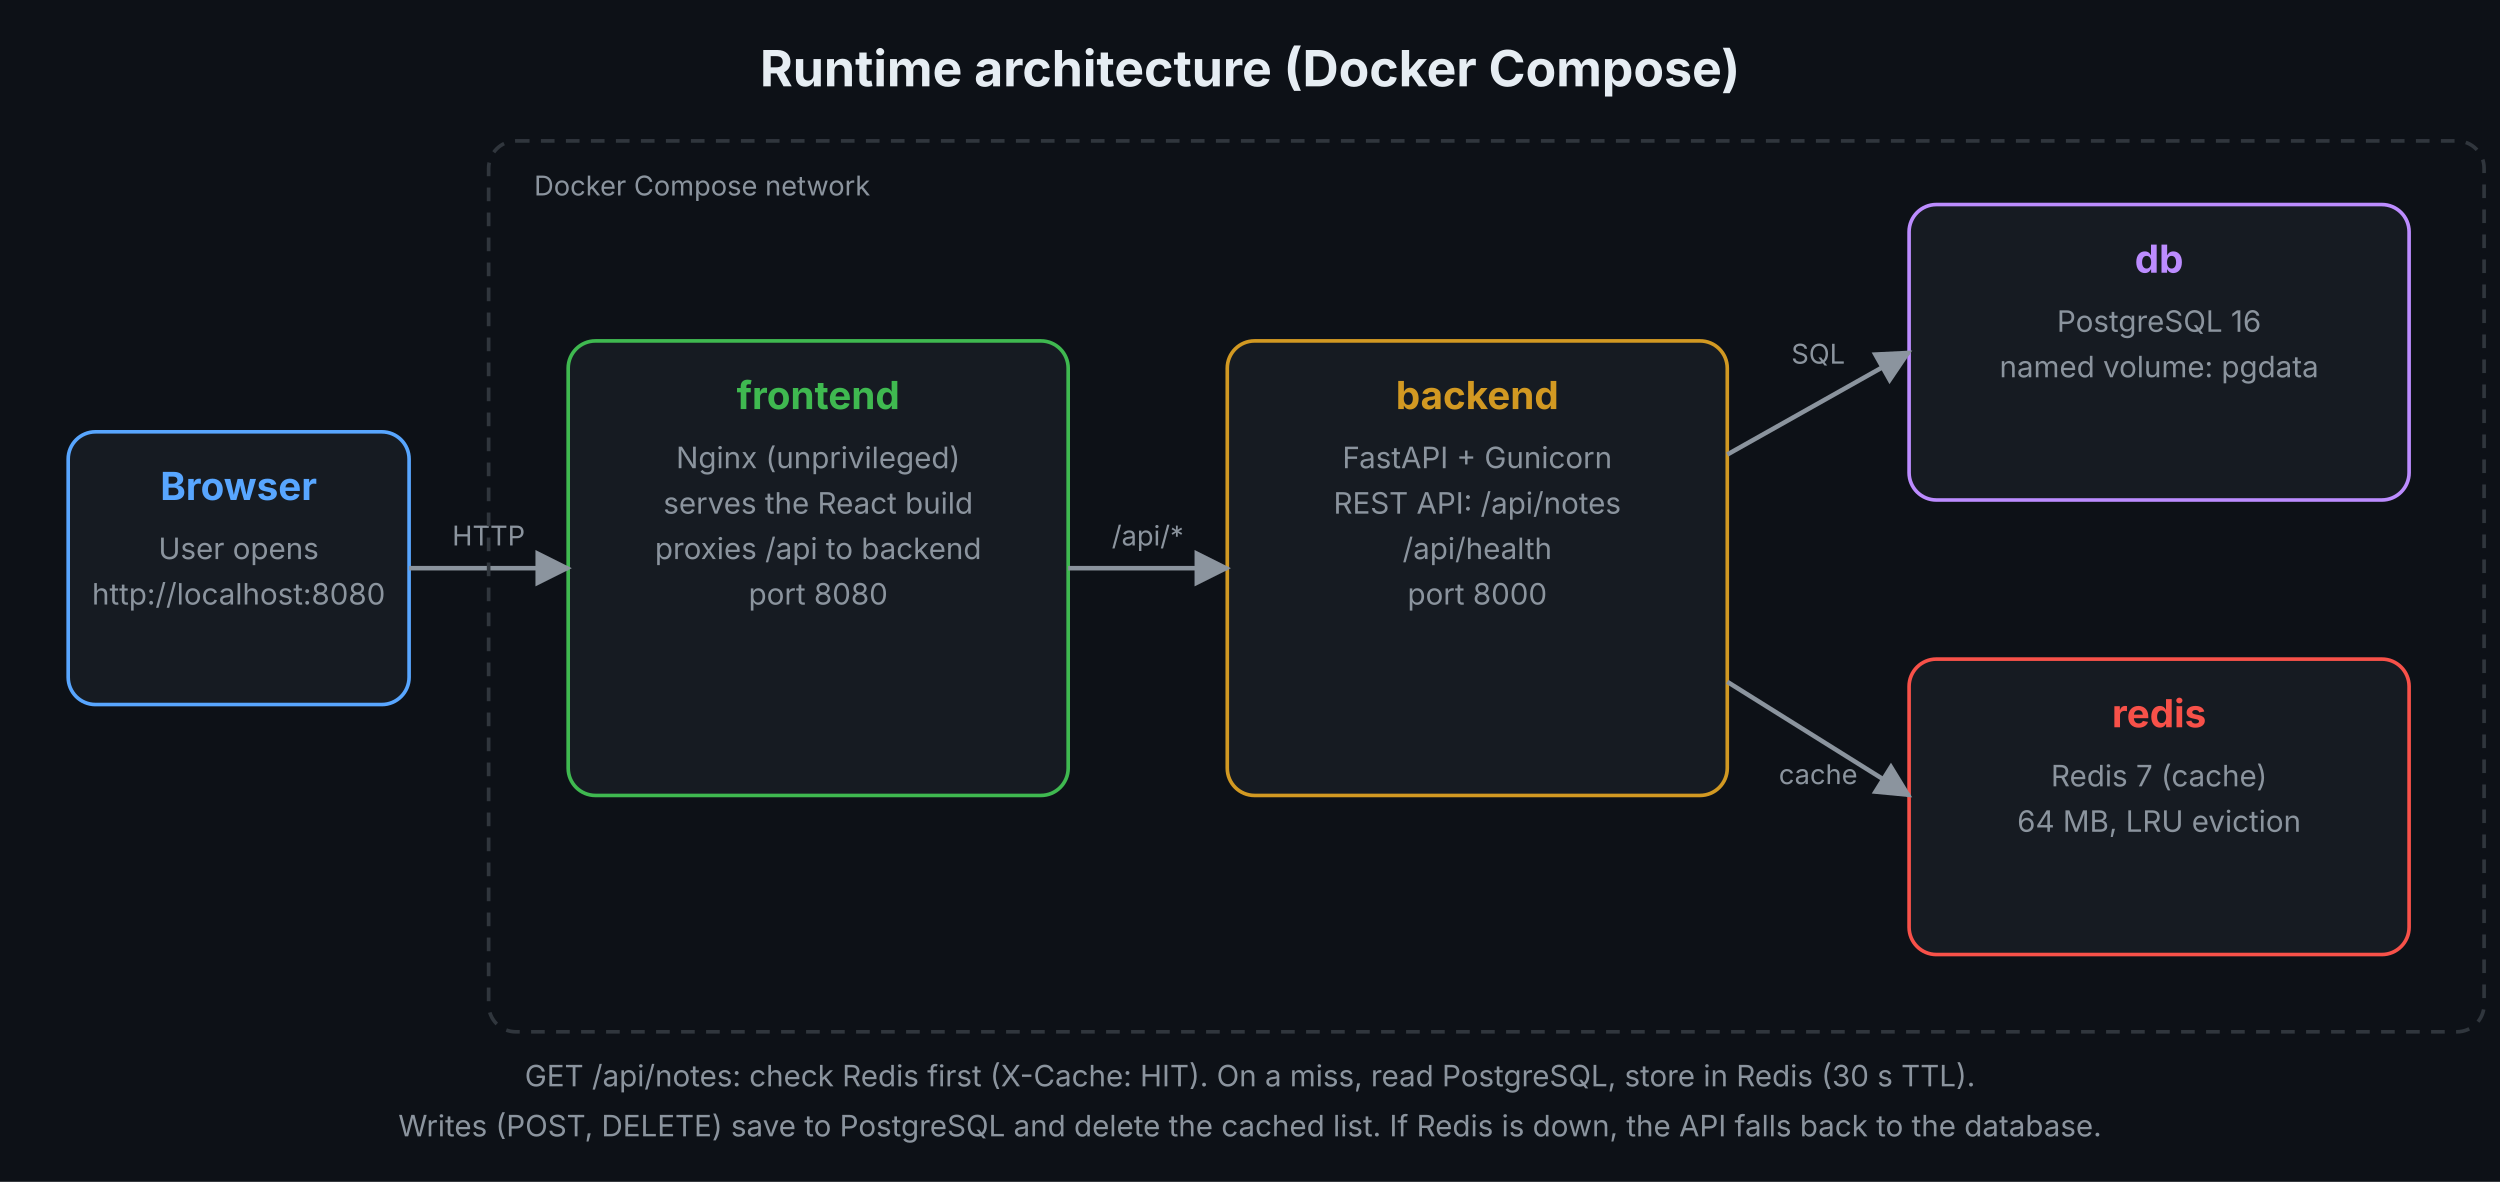
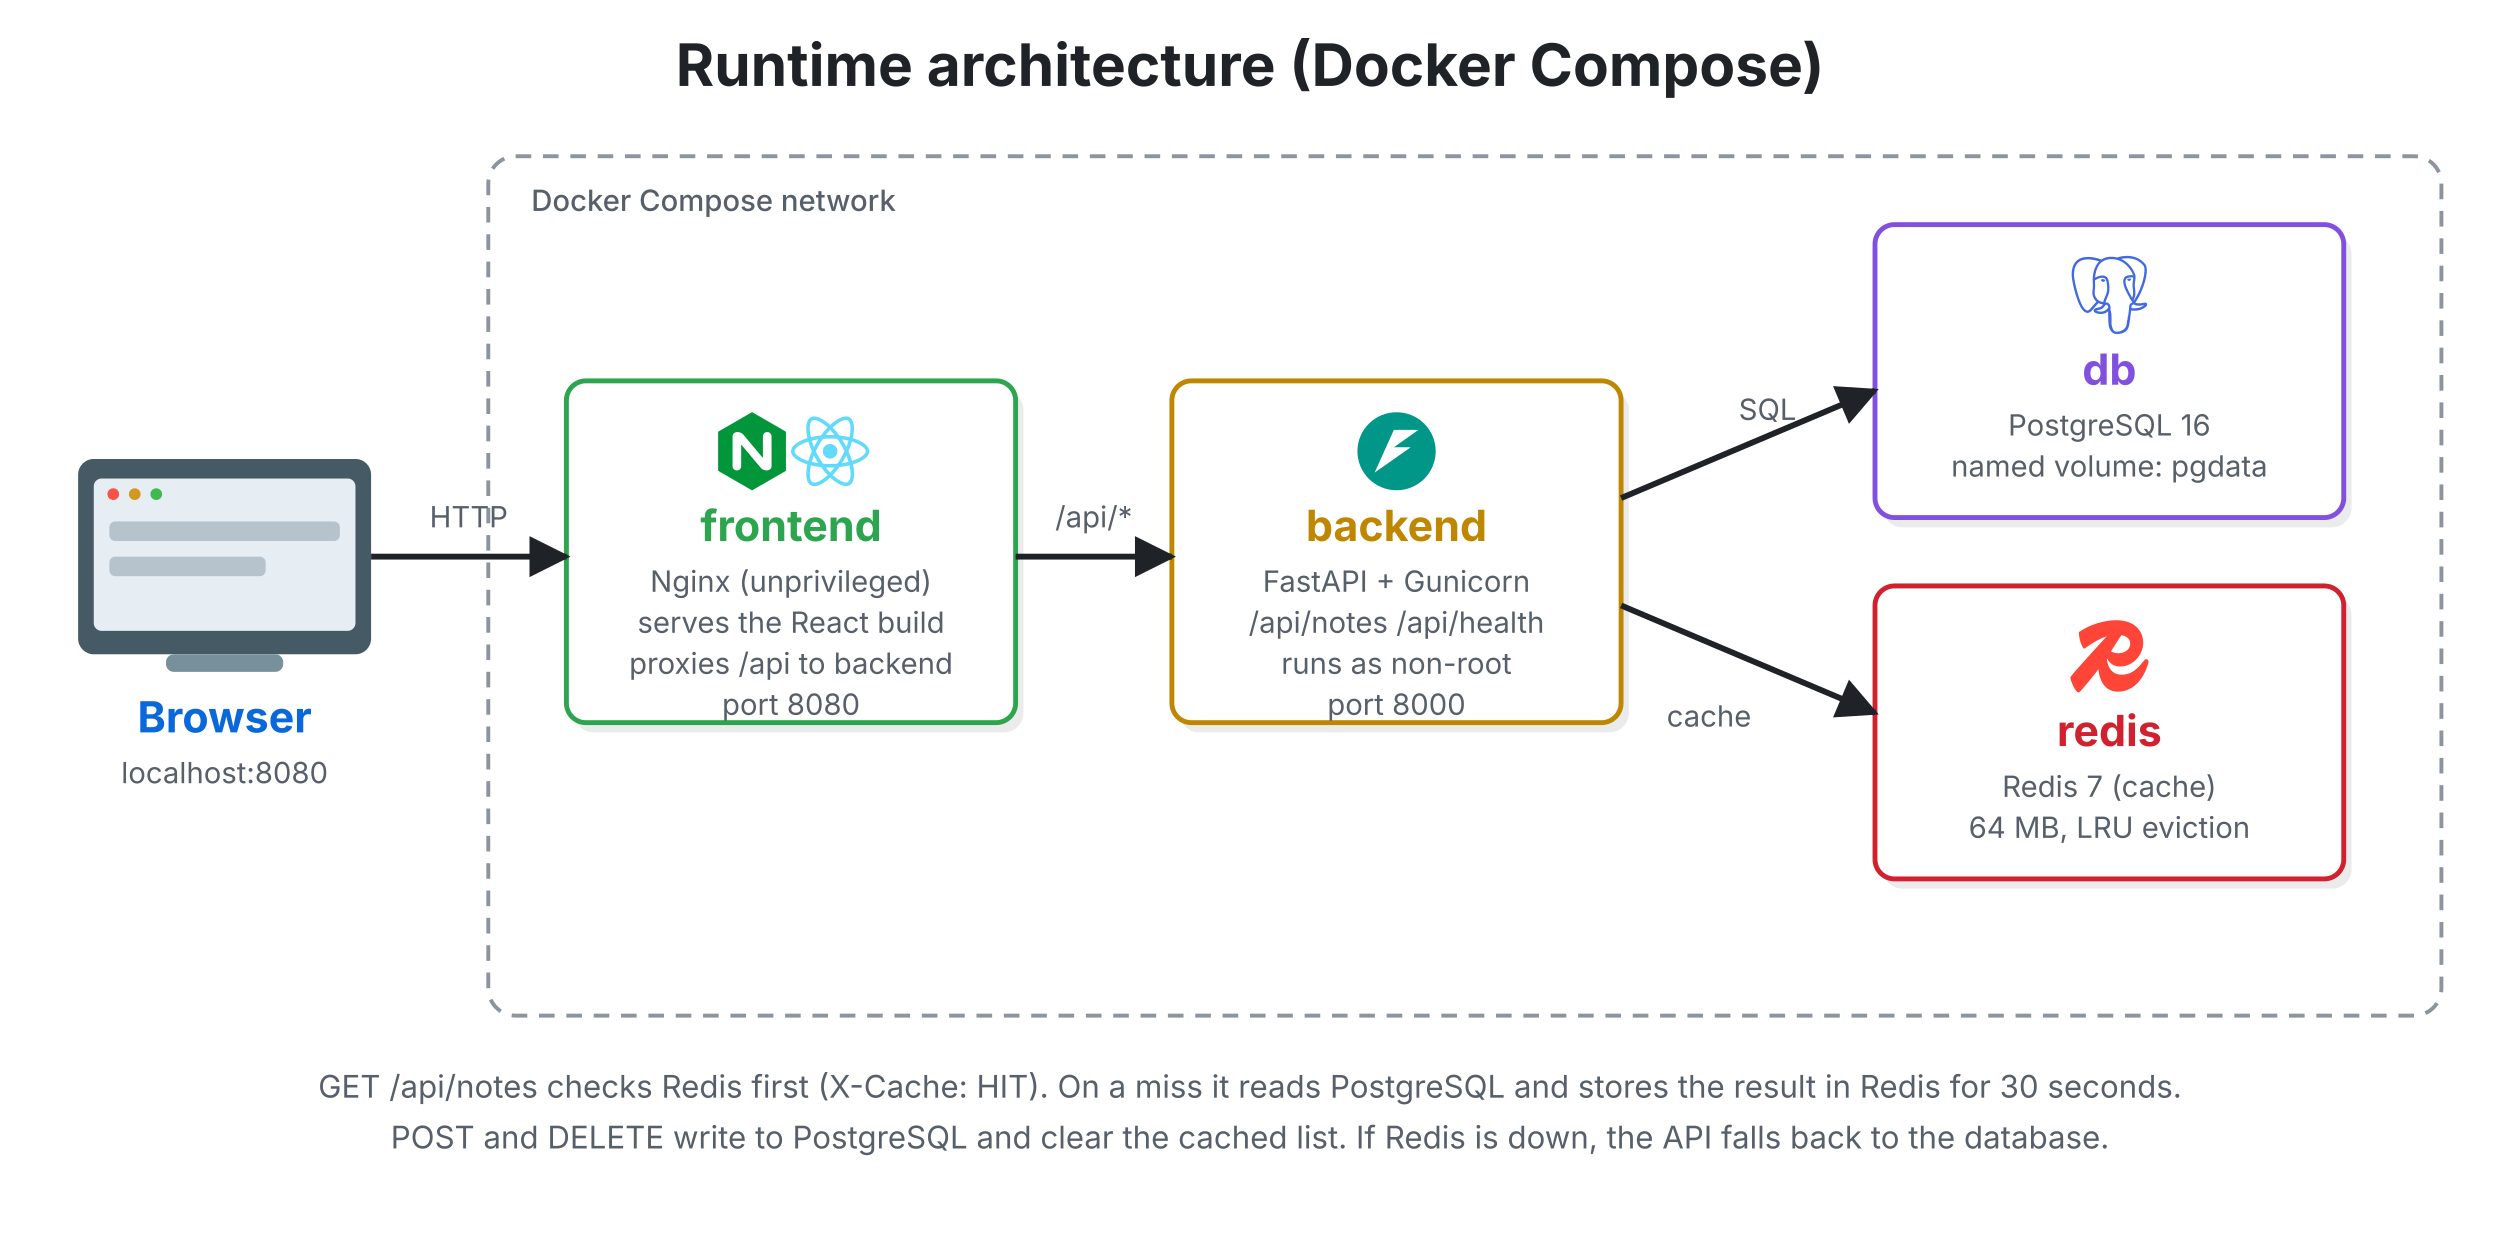
- <svg xmlns="http://www.w3.org/2000/svg" viewBox="0 0 1100 520" width="1100" height="520" font-family="Inter, Segoe UI, Arial, sans-serif" role="img" aria-label="Runtime architecture: browser, Nginx and React, FastAPI, PostgreSQL and Redis">
+ <svg xmlns="http://www.w3.org/2000/svg" viewBox="0 0 1280 640" width="1280" height="640" font-family="Inter, Segoe UI, Arial, sans-serif" role="img" aria-label="Runtime architecture: browser, Nginx and React frontend, FastAPI backend, PostgreSQL and Redis in a Docker Compose network">
  <defs>
-     <marker id="arrow" viewBox="0 0 10 10" refX="9" refY="5" markerWidth="8" markerHeight="8" orient="auto-start-reverse">
-       <path d="M0 0 L10 5 L0 10 z" fill="#8b949e" />
+     <marker id="a" viewBox="0 0 10 10" refX="9" refY="5" markerWidth="7" markerHeight="7" orient="auto-start-reverse">
+       <path d="M0 0 L10 5 L0 10 z" fill="#1f2328" />
    </marker>
  </defs>
-   <rect width="1100" height="520" fill="#0d1117" />
-   <text x="550" y="38" text-anchor="middle" font-size="22" font-weight="700" fill="#e6edf3">Runtime architecture (Docker Compose)</text>
-   <rect x="30" y="190" width="150" height="120" rx="12" fill="#161b22" stroke="#58a6ff" stroke-width="1.6" />
-   <text x="105.0" y="220" text-anchor="middle" font-size="17" font-weight="700" fill="#58a6ff">Browser</text>
-   <text x="105.0" y="246" text-anchor="middle" font-size="13" fill="#8b949e">User opens</text>
-   <text x="105.0" y="266" text-anchor="middle" font-size="13" fill="#8b949e">http://localhost:8080</text>
-   <rect x="250" y="150" width="220" height="200" rx="12" fill="#161b22" stroke="#3fb950" stroke-width="1.6" />
-   <text x="360.0" y="180" text-anchor="middle" font-size="17" font-weight="700" fill="#3fb950">frontend</text>
-   <text x="360.0" y="206" text-anchor="middle" font-size="13" fill="#8b949e">Nginx (unprivileged)</text>
-   <text x="360.0" y="226" text-anchor="middle" font-size="13" fill="#8b949e">serves the React build</text>
-   <text x="360.0" y="246" text-anchor="middle" font-size="13" fill="#8b949e">proxies /api to backend</text>
-   <text x="360.0" y="266" text-anchor="middle" font-size="13" fill="#8b949e">port 8080</text>
-   <rect x="540" y="150" width="220" height="200" rx="12" fill="#161b22" stroke="#d29922" stroke-width="1.6" />
-   <text x="650.0" y="180" text-anchor="middle" font-size="17" font-weight="700" fill="#d29922">backend</text>
-   <text x="650.0" y="206" text-anchor="middle" font-size="13" fill="#8b949e">FastAPI + Gunicorn</text>
-   <text x="650.0" y="226" text-anchor="middle" font-size="13" fill="#8b949e">REST API: /api/notes</text>
-   <text x="650.0" y="246" text-anchor="middle" font-size="13" fill="#8b949e">/api/health</text>
-   <text x="650.0" y="266" text-anchor="middle" font-size="13" fill="#8b949e">port 8000</text>
-   <rect x="840" y="90" width="220" height="130" rx="12" fill="#161b22" stroke="#bc8cff" stroke-width="1.6" />
-   <text x="950.0" y="120" text-anchor="middle" font-size="17" font-weight="700" fill="#bc8cff">db</text>
-   <text x="950.0" y="146" text-anchor="middle" font-size="13" fill="#8b949e">PostgreSQL 16</text>
-   <text x="950.0" y="166" text-anchor="middle" font-size="13" fill="#8b949e">named volume: pgdata</text>
-   <rect x="840" y="290" width="220" height="130" rx="12" fill="#161b22" stroke="#f85149" stroke-width="1.6" />
-   <text x="950.0" y="320" text-anchor="middle" font-size="17" font-weight="700" fill="#f85149">redis</text>
-   <text x="950.0" y="346" text-anchor="middle" font-size="13" fill="#8b949e">Redis 7 (cache)</text>
-   <text x="950.0" y="366" text-anchor="middle" font-size="13" fill="#8b949e">64 MB, LRU eviction</text>
-   <line x1="180" y1="250" x2="250" y2="250" stroke="#8b949e" stroke-width="2" marker-end="url(#arrow)" />
-   <text x="215" y="240" text-anchor="middle" font-size="12" font-weight="400" fill="#8b949e">HTTP</text>
-   <line x1="470" y1="250" x2="540" y2="250" stroke="#8b949e" stroke-width="2" marker-end="url(#arrow)" />
-   <text x="505" y="240" text-anchor="middle" font-size="12" font-weight="400" fill="#8b949e">/api/*</text>
-   <line x1="760" y1="200" x2="840" y2="155" stroke="#8b949e" stroke-width="2" marker-end="url(#arrow)" />
-   <text x="800" y="160" text-anchor="middle" font-size="12" font-weight="400" fill="#8b949e">SQL</text>
-   <line x1="760" y1="300" x2="840" y2="350" stroke="#8b949e" stroke-width="2" marker-end="url(#arrow)" />
-   <text x="800" y="345" text-anchor="middle" font-size="12" font-weight="400" fill="#8b949e">cache</text>
-   <rect x="215" y="62" width="878" height="392" rx="12" fill="none" stroke="#30363d" stroke-width="1.6" stroke-dasharray="6 5" />
-   <text x="235" y="86" text-anchor="start" font-size="12" font-weight="400" fill="#8b949e">Docker Compose network</text>
-   <text x="550" y="478" text-anchor="middle" font-size="13" font-weight="400" fill="#8b949e">GET /api/notes: check Redis first (X-Cache: HIT). On a miss, read PostgreSQL, store in Redis (30 s TTL).</text>
-   <text x="550" y="500" text-anchor="middle" font-size="13" font-weight="400" fill="#8b949e">Writes (POST, DELETE) save to PostgreSQL and delete the cached list. If Redis is down, the API falls back to the database.</text>
+   <rect width="1280" height="640" fill="#ffffff" />
+   <text x="640" y="44" text-anchor="middle" font-size="30" font-weight="700" fill="#1f2328">Runtime architecture (Docker Compose)</text>
+   <g transform="translate(40,235)">
+     <rect x="0" y="0" width="150" height="100" rx="8" fill="#455a64" />
+     <rect x="8" y="10" width="134" height="78" rx="4" fill="#e6edf3" />
+     <circle cx="18" cy="18" r="3" fill="#f85149" />
+     <circle cx="29" cy="18" r="3" fill="#d29922" />
+     <circle cx="40" cy="18" r="3" fill="#3fb950" />
+     <rect x="16" y="32" width="118" height="10" rx="3" fill="#b6c2cc" />
+     <rect x="16" y="50" width="80" height="10" rx="3" fill="#b6c2cc" />
+     <rect x="45" y="100" width="60" height="9" rx="4" fill="#78909c" />
+   </g>
+   <text x="115" y="375" text-anchor="middle" font-size="22" font-weight="700" fill="#0969da">Browser</text>
+   <text x="115" y="401" text-anchor="middle" font-size="15" font-weight="400" fill="#57606a">localhost:8080</text>
+   <rect x="250" y="80" width="1000" height="440" rx="14" fill="none" stroke="#8c959f" stroke-width="2" stroke-dasharray="8 6" />
+   <text x="272" y="108" text-anchor="start" font-size="15" font-weight="500" fill="#57606a">Docker Compose network</text>
+   <rect x="294" y="200" width="230" height="175" rx="10" fill="#000" opacity=".08" />
+   <rect x="290" y="195" width="230" height="175" rx="10" fill="#fff" stroke="#2da44e" stroke-width="2.5" />
+   <g transform="translate(365.0,211) scale(1.67)">
+     <path d="M12 0L1.605 6v12L12 24l10.395-6V6zm6 16.59c0 .705-.646 1.29-1.529 1.29c-.631 0-1.351-.255-1.801-.81l-6-7.141v6.66c0 .721-.57 1.29-1.274 1.29H7.32c-.721 0-1.29-.6-1.29-1.29V7.41c0-.705.63-1.29 1.5-1.29c.646 0 1.38.255 1.83.81l5.97 7.141V7.41c0-.721.6-1.29 1.29-1.29h.075c.72 0 1.29.6 1.29 1.29v9.18z" fill="#009639" />
+   </g>
+   <g transform="translate(405.0,211) scale(1.67)">
+     <path d="M14.23 12.004a2.236 2.236 0 0 1-2.235 2.236a2.236 2.236 0 0 1-2.236-2.236a2.236 2.236 0 0 1 2.235-2.236a2.236 2.236 0 0 1 2.236 2.236m2.648-10.69c-1.346 0-3.107.96-4.888 2.622c-1.78-1.653-3.542-2.602-4.887-2.602c-.41 0-.783.093-1.106.278c-1.375.793-1.683 3.264-.973 6.365C1.98 8.917 0 10.42 0 12.004c0 1.59 1.99 3.097 5.043 4.03c-.704 3.113-.39 5.588.988 6.38c.32.187.69.275 1.102.275c1.345 0 3.107-.96 4.888-2.624c1.78 1.654 3.542 2.603 4.887 2.603c.41 0 .783-.09 1.106-.275c1.374-.792 1.683-3.263.973-6.365C22.02 15.096 24 13.59 24 12.004c0-1.59-1.99-3.097-5.043-4.032c.704-3.11.39-5.587-.988-6.38a2.17 2.17 0 0 0-1.092-.278zm-.005 1.09v.006c.225 0 .406.044.558.127c.666.382.955 1.835.73 3.704c-.054.46-.142.945-.25 1.44a23.5 23.5 0 0 0-3.107-.534A24 24 0 0 0 12.769 4.7c1.592-1.48 3.087-2.292 4.105-2.295zm-9.77.02c1.012 0 2.514.808 4.11 2.28c-.686.72-1.37 1.537-2.02 2.442a23 23 0 0 0-3.113.538a15 15 0 0 1-.254-1.42c-.23-1.868.054-3.32.714-3.707c.19-.09.4-.127.563-.132zm4.882 3.05q.684.704 1.36 1.564c-.44-.02-.89-.034-1.345-.034q-.691-.001-1.36.034c.44-.572.895-1.096 1.345-1.565zM12 8.1c.74 0 1.477.034 2.202.093q.61.874 1.183 1.86q.557.961 1.018 1.946c-.308.655-.646 1.31-1.013 1.95c-.38.66-.773 1.288-1.18 1.87a25.6 25.6 0 0 1-4.412.005a27 27 0 0 1-1.183-1.86q-.557-.961-1.018-1.946a25 25 0 0 1 1.013-1.954c.38-.66.773-1.286 1.18-1.868A25 25 0 0 1 12 8.098zm-3.635.254c-.24.377-.48.763-.704 1.16q-.336.585-.635 1.174c-.265-.656-.49-1.31-.676-1.947c.64-.15 1.315-.283 2.015-.386zm7.26 0q1.044.153 2.006.387c-.18.632-.405 1.282-.66 1.933a26 26 0 0 0-1.345-2.32zm3.063.675q.727.226 1.375.498c1.732.74 2.852 1.708 2.852 2.476c-.005.768-1.125 1.74-2.857 2.475c-.42.18-.88.342-1.355.493a24 24 0 0 0-1.1-2.98c.45-1.017.81-2.01 1.085-2.964zm-13.395.004c.278.96.645 1.957 1.1 2.98a23 23 0 0 0-1.086 2.964c-.484-.15-.944-.318-1.37-.5c-1.732-.737-2.852-1.706-2.852-2.474s1.12-1.742 2.852-2.476c.42-.18.88-.342 1.356-.494m11.678 4.28c.265.657.49 1.312.676 1.948c-.64.157-1.316.29-2.016.39a26 26 0 0 0 1.341-2.338zm-9.945.02c.2.392.41.783.64 1.175q.345.586.705 1.143a22 22 0 0 1-2.006-.386c.18-.63.406-1.282.66-1.933zM17.92 16.32c.112.493.2.968.254 1.423c.23 1.868-.054 3.32-.714 3.708c-.147.09-.338.128-.563.128c-1.012 0-2.514-.807-4.11-2.28c.686-.72 1.37-1.536 2.02-2.44c1.107-.118 2.154-.3 3.113-.54zm-11.83.01c.96.234 2.006.415 3.107.532c.66.905 1.345 1.727 2.035 2.446c-1.595 1.483-3.092 2.295-4.11 2.295a1.2 1.2 0 0 1-.553-.132c-.666-.38-.955-1.834-.73-3.703c.054-.46.142-.944.25-1.438zm4.56.64q.661.032 1.345.034q.691.001 1.36-.034c-.44.572-.895 1.095-1.345 1.565q-.684-.706-1.36-1.565" fill="#61DAFB" />
+   </g>
+   <text x="405.0" y="277" text-anchor="middle" font-size="22" font-weight="700" fill="#2da44e">frontend</text>
+   <text x="405.0" y="303" text-anchor="middle" font-size="15" font-weight="400" fill="#57606a">Nginx (unprivileged)</text>
+   <text x="405.0" y="324" text-anchor="middle" font-size="15" font-weight="400" fill="#57606a">serves the React build</text>
+   <text x="405.0" y="345" text-anchor="middle" font-size="15" font-weight="400" fill="#57606a">proxies /api to backend</text>
+   <text x="405.0" y="366" text-anchor="middle" font-size="15" font-weight="400" fill="#57606a">port 8080</text>
+   <rect x="604" y="200" width="230" height="175" rx="10" fill="#000" opacity=".08" />
+   <rect x="600" y="195" width="230" height="175" rx="10" fill="#fff" stroke="#bf8700" stroke-width="2.5" />
+   <g transform="translate(695.0,211) scale(1.67)">
+     <path d="M12 .039c-6.627 0-12 5.354-12 11.96c-.001 6.606 5.372 11.963 12 11.962S24.001 18.605 24 12S18.627.039 12 .039m-.829 5.415h7.55l-7.58 5.329h5.182L5.28 18.543l5.891-13.088" fill="#009688" />
+   </g>
+   <text x="715.0" y="277" text-anchor="middle" font-size="22" font-weight="700" fill="#bf8700">backend</text>
+   <text x="715.0" y="303" text-anchor="middle" font-size="15" font-weight="400" fill="#57606a">FastAPI + Gunicorn</text>
+   <text x="715.0" y="324" text-anchor="middle" font-size="15" font-weight="400" fill="#57606a">/api/notes  /api/health</text>
+   <text x="715.0" y="345" text-anchor="middle" font-size="15" font-weight="400" fill="#57606a">runs as non-root</text>
+   <text x="715.0" y="366" text-anchor="middle" font-size="15" font-weight="400" fill="#57606a">port 8000</text>
+   <rect x="964" y="120" width="240" height="150" rx="10" fill="#000" opacity=".08" />
+   <rect x="960" y="115" width="240" height="150" rx="10" fill="#fff" stroke="#8250df" stroke-width="2.5" />
+   <g transform="translate(1060.0,131) scale(1.67)">
+     <path d="M23.56 14.723a.5.5 0 0 0-.057-.12q-.21-.395-1.007-.231c-1.654.34-2.294.13-2.526-.02c1.342-2.048 2.445-4.522 3.041-6.83c.272-1.05.798-3.523.122-4.73a1.6 1.6 0 0 0-.15-.236C21.693.91 19.8.025 17.51.001c-1.495-.016-2.77.346-3.116.479a10 10 0 0 0-.516-.082a8 8 0 0 0-1.312-.127c-1.182-.019-2.203.264-3.05.84C8.66.79 4.729-.534 2.296 1.19C.935 2.153.309 3.873.43 6.304c.041.818.507 3.334 1.243 5.744q.69 2.26 1.433 3.582q.83 1.493 1.714 1.79c.448.148 1.133.143 1.858-.729a56 56 0 0 1 1.945-2.206c.435.235.906.362 1.39.377v.004a11 11 0 0 0-.247.305c-.339.43-.41.52-1.5.745c-.31.064-1.134.233-1.146.811a.6.6 0 0 0 .091.327c.227.423.922.61 1.015.633c1.335.333 2.505.092 3.372-.679c-.017 2.231.077 4.418.345 5.088c.221.553.762 1.904 2.47 1.904q.375.001.829-.094c1.782-.382 2.556-1.17 2.855-2.906c.15-.87.402-2.875.539-4.101c.017-.07.036-.12.057-.136c0 0 .07-.048.427.03l.044.007l.254.022l.015.001c.847.039 1.911-.142 2.531-.43c.644-.3 1.806-1.033 1.595-1.67M2.37 11.876c-.744-2.435-1.178-4.885-1.212-5.571c-.109-2.172.417-3.683 1.562-4.493c1.837-1.299 4.84-.54 6.108-.13l-.01.01C6.795 3.734 6.843 7.226 6.85 7.44c0 .082.006.199.016.36c.034.586.1 1.68-.074 2.918c-.16 1.15.194 2.276.973 3.089q.12.126.252.237c-.347.371-1.1 1.193-1.903 2.158c-.568.682-.96.551-1.088.508c-.392-.13-.813-.587-1.239-1.322c-.48-.839-.963-2.032-1.415-3.512m6.007 5.088a1.6 1.6 0 0 1-.432-.178c.089-.039.237-.09.483-.14c1.284-.265 1.482-.451 1.915-1a8 8 0 0 1 .367-.443a.4.4 0 0 0 .074-.13c.17-.151.272-.11.436-.042c.156.065.308.26.37.475c.03.102.062.295-.045.445c-.904 1.266-2.222 1.25-3.168 1.013m2.094-3.988l-.052.14c-.133.357-.257.689-.334 1.004c-.667-.002-1.317-.288-1.81-.803c-.628-.655-.913-1.566-.783-2.5c.183-1.308.116-2.447.08-3.059l-.013-.22c.296-.262 1.666-.996 2.643-.772c.446.102.718.406.83.928c.585 2.704.078 3.83-.33 4.736a9 9 0 0 0-.23.546m7.364 4.572q-.024.266-.062.596l-.146.438a.4.4 0 0 0-.018.108c-.006.475-.054.649-.115.87a4.8 4.8 0 0 0-.18 1.057c-.11 1.414-.878 2.227-2.417 2.556c-1.515.325-1.784-.496-2.02-1.221a7 7 0 0 0-.078-.227c-.215-.586-.19-1.412-.157-2.555c.016-.561-.025-1.901-.33-2.646q.006-.44.019-.892a.4.4 0 0 0-.016-.113a2 2 0 0 0-.044-.208c-.122-.428-.42-.786-.78-.935c-.142-.059-.403-.167-.717-.087c.067-.276.183-.587.309-.925l.053-.142c.06-.16.134-.325.213-.5c.426-.948 1.01-2.246.376-5.178c-.237-1.098-1.03-1.634-2.232-1.51c-.72.075-1.38.366-1.709.532a6 6 0 0 0-.196.104c.092-1.106.439-3.174 1.736-4.482a4 4 0 0 1 .303-.276a.35.35 0 0 0 .145-.064c.752-.57 1.695-.85 2.802-.833q.616.01 1.174.081c1.94.355 3.244 1.447 4.036 2.383c.814.962 1.255 1.931 1.431 2.454c-1.323-.134-2.223.127-2.68.78c-.992 1.418.544 4.172 1.282 5.496c.135.242.252.452.289.54c.24.583.551.972.778 1.256c.07.087.138.171.189.245c-.4.116-1.12.383-1.055 1.717a35 35 0 0 1-.084.815c-.046.208-.07.46-.1.766m.89-1.621c-.04-.832.27-.919.597-1.01l.135-.041a1 1 0 0 0 .134.103c.57.376 1.583.421 3.007.134c-.202.177-.519.4-.953.601c-.41.19-1.096.333-1.747.364c-.72.034-1.086-.08-1.173-.151m.57-9.271a7 7 0 0 1-.105 1.001c-.055.358-.112.728-.127 1.177c-.014.436.04.89.093 1.33c.107.887.216 1.8-.207 2.701a4 4 0 0 1-.188-.385a8 8 0 0 0-.325-.617c-.616-1.104-2.057-3.69-1.32-4.744c.38-.543 1.342-.566 2.179-.463m.228 7.013l-.085-.107l-.035-.044c.726-1.2.584-2.387.457-3.439c-.052-.432-.1-.84-.088-1.222c.013-.407.066-.755.118-1.092c.064-.415.13-.844.111-1.35a.6.6 0 0 0 .012-.19c-.046-.486-.6-1.938-1.73-3.253a7.8 7.8 0 0 0-2.688-2.04A9.3 9.3 0 0 1 17.62.746c2.052.046 3.675.814 4.824 2.283a1 1 0 0 1 .067.1c.723 1.356-.276 6.275-2.987 10.54m-8.816-6.116c-.025.18-.31.423-.621.423l-.081-.006a.8.8 0 0 1-.506-.315c-.046-.06-.12-.178-.106-.285a.22.22 0 0 1 .093-.149c.118-.089.352-.122.61-.086c.316.044.642.193.61.418m7.93-.411c.011.08-.049.2-.153.31a.72.72 0 0 1-.408.223l-.075.005c-.293 0-.541-.234-.56-.371c-.024-.177.264-.31.56-.352c.298-.042.612.009.636.185" fill="#4169E1" />
+   </g>
+   <text x="1080.0" y="197" text-anchor="middle" font-size="22" font-weight="700" fill="#8250df">db</text>
+   <text x="1080.0" y="223" text-anchor="middle" font-size="15" font-weight="400" fill="#57606a">PostgreSQL 16</text>
+   <text x="1080.0" y="244" text-anchor="middle" font-size="15" font-weight="400" fill="#57606a">named volume: pgdata</text>
+   <rect x="964" y="305" width="240" height="150" rx="10" fill="#000" opacity=".08" />
+   <rect x="960" y="300" width="240" height="150" rx="10" fill="#fff" stroke="#cf222e" stroke-width="2.5" />
+   <g transform="translate(1060.0,316) scale(1.67)">
+     <path d="M22.71 13.145c-1.66 2.092-3.452 4.483-7.038 4.483c-3.203 0-4.397-2.825-4.48-5.12c.701 1.484 2.073 2.685 4.214 2.63c4.117-.133 6.94-3.852 6.94-7.239c0-4.05-3.022-6.972-8.268-6.972c-3.752 0-8.4 1.428-11.455 3.685C2.59 6.937 3.885 9.958 4.35 9.626c2.648-1.904 4.748-3.13 6.784-3.744C8.12 9.244.886 17.05 0 18.425c.1 1.261 1.66 4.648 2.424 4.648c.232 0 .431-.133.664-.365a101 101 0 0 0 5.54-6.765c.222 3.104 1.748 6.898 6.014 6.898c3.819 0 7.604-2.756 9.33-8.965c.2-.764-.73-1.361-1.261-.73zm-4.349-5.013c0 1.959-1.926 2.922-3.685 2.922a4.45 4.45 0 0 1-2.235-.568c1.051-1.592 2.092-3.225 3.21-4.973c1.972.334 2.71 1.43 2.71 2.619" fill="#FF4438" />
+   </g>
+   <text x="1080.0" y="382" text-anchor="middle" font-size="22" font-weight="700" fill="#cf222e">redis</text>
+   <text x="1080.0" y="408" text-anchor="middle" font-size="15" font-weight="400" fill="#57606a">Redis 7 (cache)</text>
+   <text x="1080.0" y="429" text-anchor="middle" font-size="15" font-weight="400" fill="#57606a">64 MB, LRU eviction</text>
+   <line x1="190" y1="285" x2="290" y2="285" stroke="#1f2328" stroke-width="3" marker-end="url(#a)" />
+   <text x="240" y="270" text-anchor="middle" font-size="15" font-weight="400" fill="#57606a">HTTP</text>
+   <line x1="520" y1="285" x2="600" y2="285" stroke="#1f2328" stroke-width="3" marker-end="url(#a)" />
+   <text x="560" y="270" text-anchor="middle" font-size="15" font-weight="400" fill="#57606a">/api/*</text>
+   <line x1="830" y1="255" x2="960" y2="200" stroke="#1f2328" stroke-width="3" marker-end="url(#a)" />
+   <text x="905" y="215" text-anchor="middle" font-size="15" font-weight="400" fill="#57606a">SQL</text>
+   <line x1="830" y1="310" x2="960" y2="365" stroke="#1f2328" stroke-width="3" marker-end="url(#a)" />
+   <text x="875" y="372" text-anchor="middle" font-size="15" font-weight="400" fill="#57606a">cache</text>
+   <text x="640" y="562" text-anchor="middle" font-size="16" font-weight="400" fill="#57606a">GET /api/notes checks Redis first (X-Cache: HIT). On a miss it reads PostgreSQL and stores the result in Redis for 30 seconds.</text>
+   <text x="640" y="588" text-anchor="middle" font-size="16" font-weight="400" fill="#57606a">POST and DELETE write to PostgreSQL and clear the cached list. If Redis is down, the API falls back to the database.</text>
</svg>
